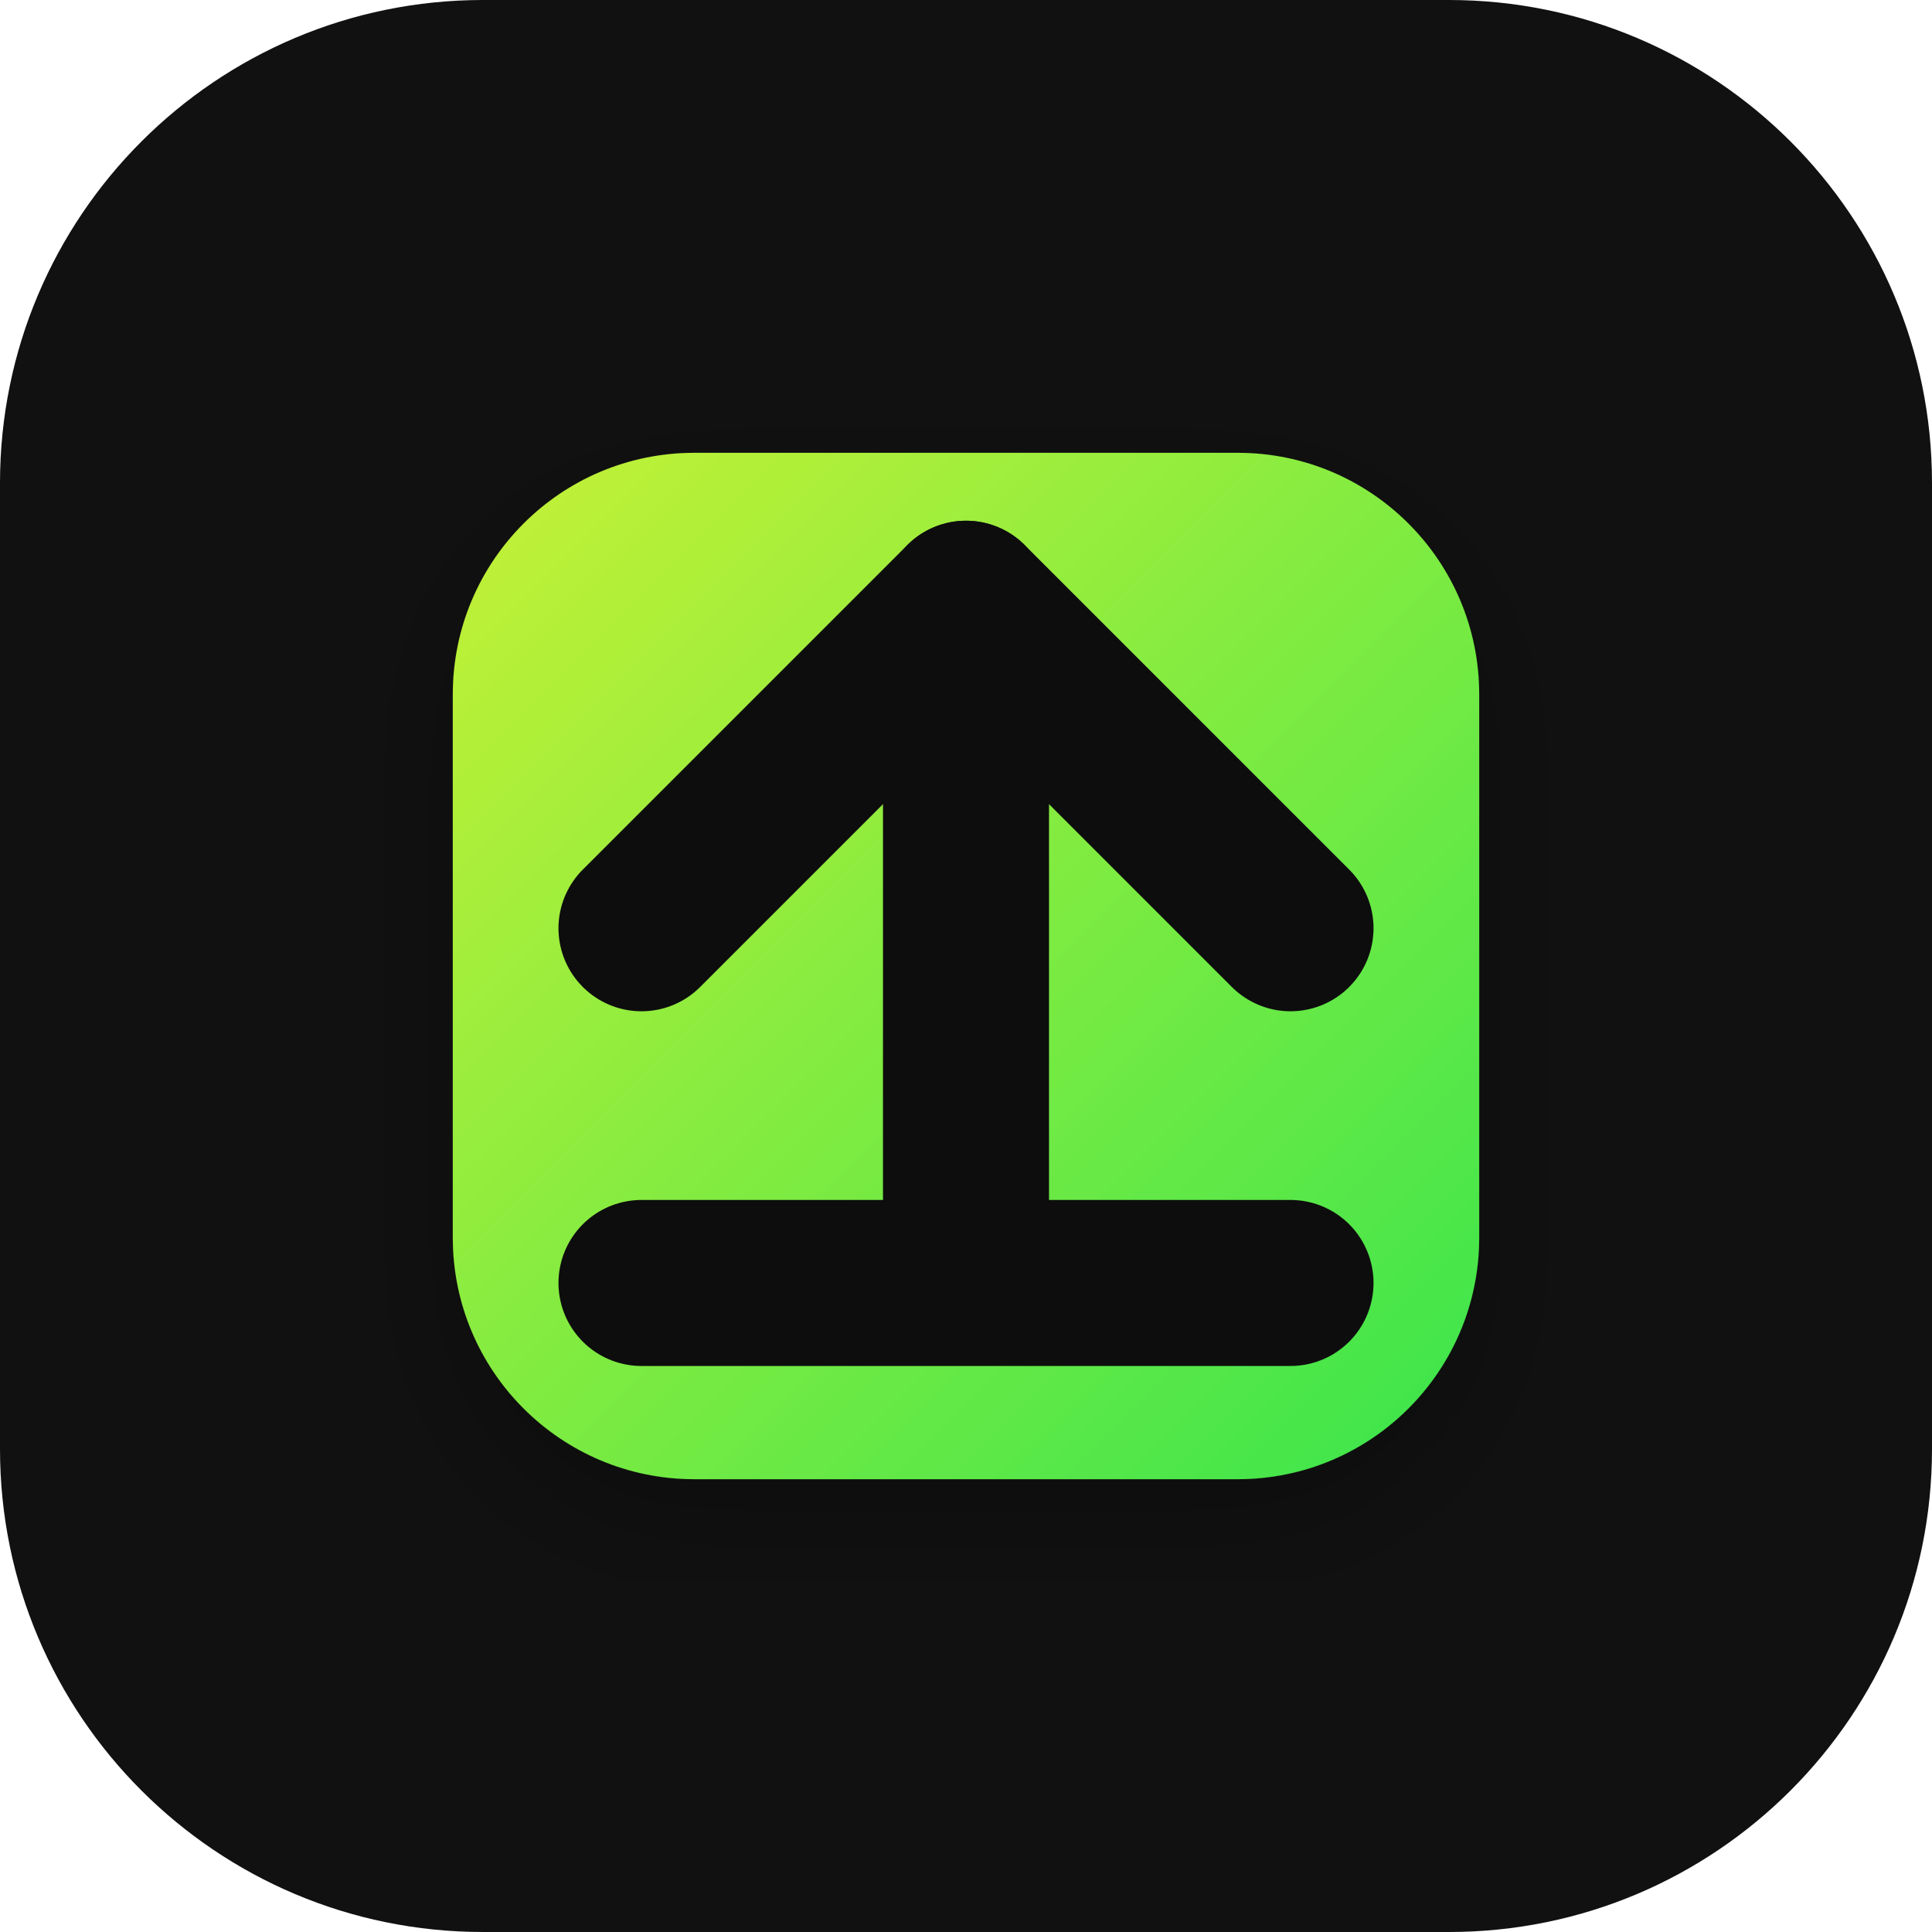
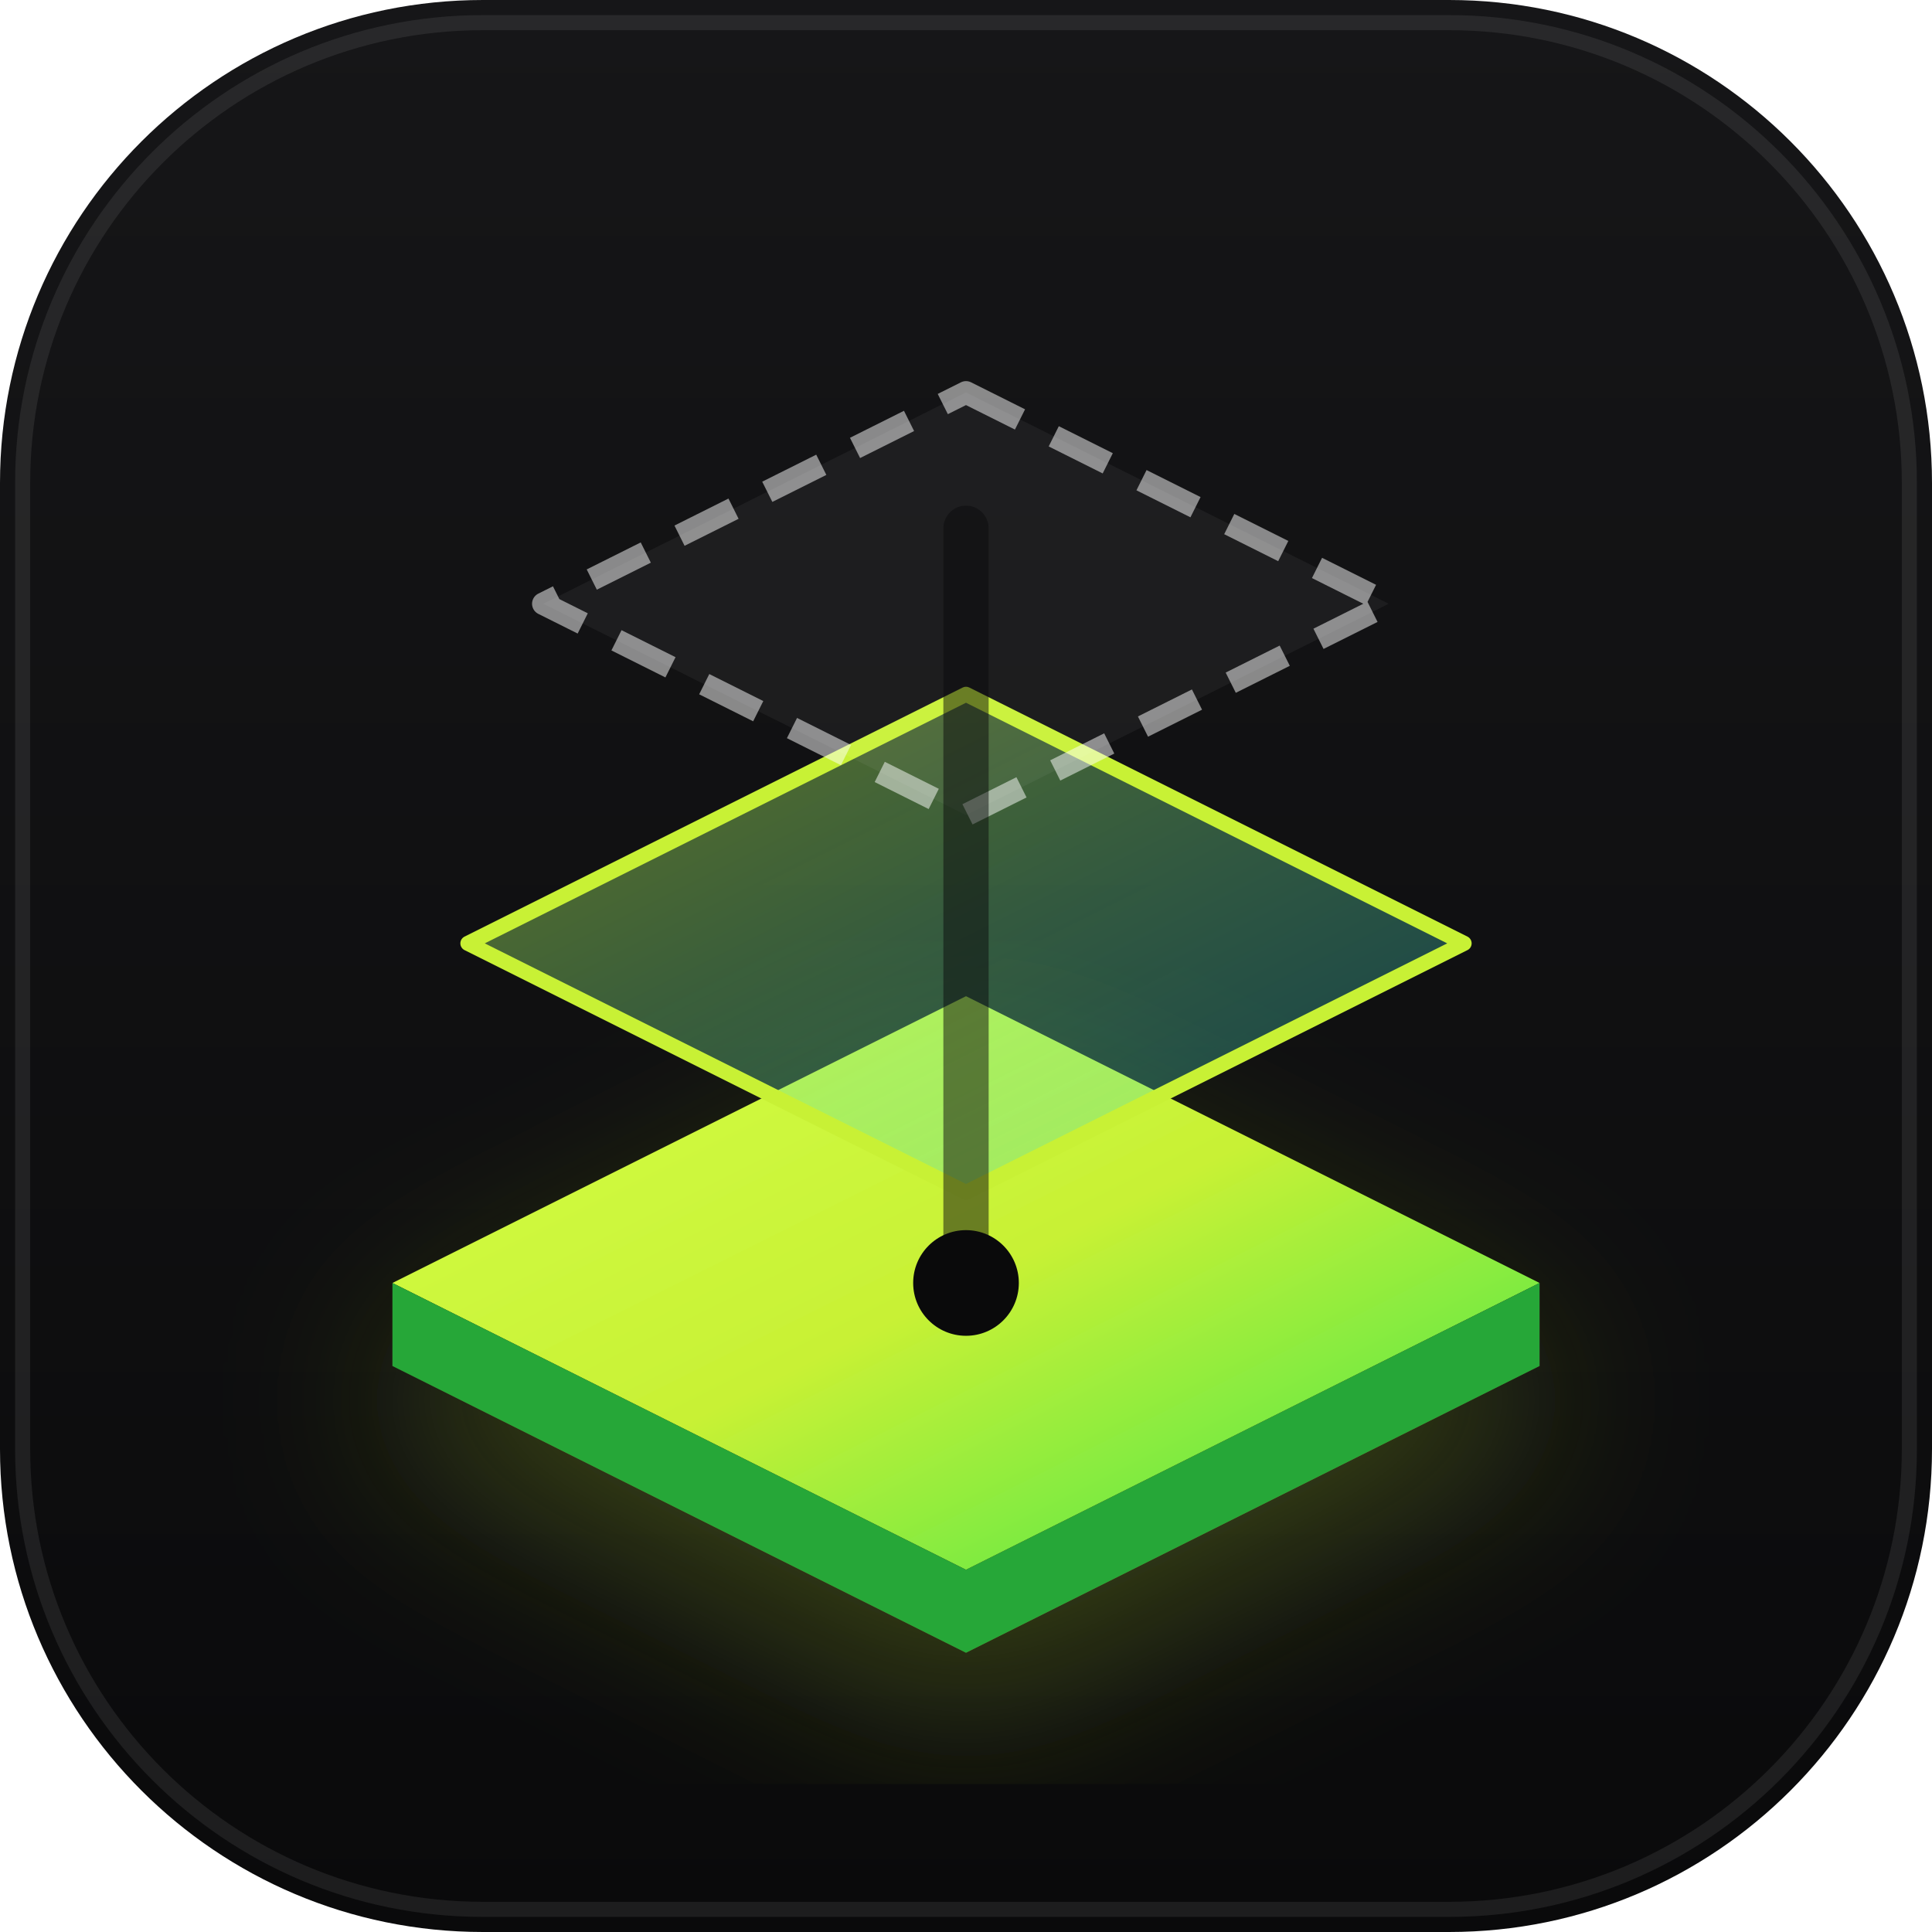
- <svg xmlns="http://www.w3.org/2000/svg" viewBox="0 0 512 512">
+ <svg xmlns="http://www.w3.org/2000/svg" viewBox="0 0 512 512" width="100%" height="100%">
  <defs>
-     <linearGradient id="g3" x1="0%" y1="0%" x2="100%" y2="100%">
-       <stop offset="0%" stop-color="#C8F135" />
+     <linearGradient id="bgIso" x1="0%" y1="0%" x2="0%" y2="100%">
+       <stop offset="0%" stop-color="#161618" />
+       <stop offset="100%" stop-color="#0A0A0B" />
+     </linearGradient>
+     <linearGradient id="limeIso" x1="0%" y1="0%" x2="100%" y2="100%">
+       <stop offset="0%" stop-color="#D4FF47" />
+       <stop offset="50%" stop-color="#C8F135" />
      <stop offset="100%" stop-color="#38E54D" />
    </linearGradient>
-     <filter id="shadow3" x="-10%" y="-10%" width="120%" height="120%">
-       <feDropShadow dx="0" dy="12" stdDeviation="16" flood-color="#000" flood-opacity="0.25" />
+     <linearGradient id="midIso" x1="0%" y1="0%" x2="100%" y2="100%">
+       <stop offset="0%" stop-color="rgba(200, 241, 53, 0.45)" />
+       <stop offset="100%" stop-color="rgba(34, 211, 238, 0.25)" />
+     </linearGradient>
+     <filter id="isoGlow" x="-20%" y="-20%" width="140%" height="140%">
+       <feDropShadow dx="0" dy="20" stdDeviation="24" flood-color="#C8F135" flood-opacity="0.22" />
    </filter>
  </defs>
-   <rect width="512" height="512" rx="128" fill="#111111" />
-   <g filter="url(#shadow3)">
-     <rect x="120" y="120" width="272" height="272" rx="64" fill="url(#g3)" />
-     <path d="M 256 160 L 256 320" stroke="#111111" stroke-width="44" stroke-linecap="round" />
-     <path d="M 170 246 L 256 160 L 342 246" fill="none" stroke="#111111" stroke-width="44" stroke-linecap="round" stroke-linejoin="round" />
-     <path d="M 170 340 L 342 340" stroke="#111111" stroke-width="44" stroke-linecap="round" />
+   <rect width="512" height="512" rx="128" fill="url(#bgIso)" />
+   <rect x="6" y="6" width="500" height="500" rx="122" fill="none" stroke="rgba(255,255,255,0.08)" stroke-width="4" />
+   <g filter="url(#isoGlow)">
+     <path d="M 256 264 L 408 340 L 256 416 L 104 340 Z" fill="url(#limeIso)" />
+     <path d="M 104 340 L 256 416 L 408 340 L 408 362 L 256 438 L 104 362 Z" fill="#28A738" />
  </g>
+   <path d="M 256 184 L 388 250 L 256 316 L 124 250 Z" fill="url(#midIso)" stroke="#C8F135" stroke-width="4" stroke-linejoin="round" />
+   <path d="M 256 104 L 368 160 L 256 216 L 144 160 Z" fill="rgba(255,255,255,0.05)" stroke="rgba(255,255,255,0.5)" stroke-width="6" stroke-dasharray="16 10" stroke-linejoin="round" />
+   <line x1="256" y1="140" x2="256" y2="340" stroke="#0A0A0B" stroke-width="12" stroke-linecap="round" opacity="0.5" />
+   <circle cx="256" cy="340" r="14" fill="#0A0A0B" />
</svg>
